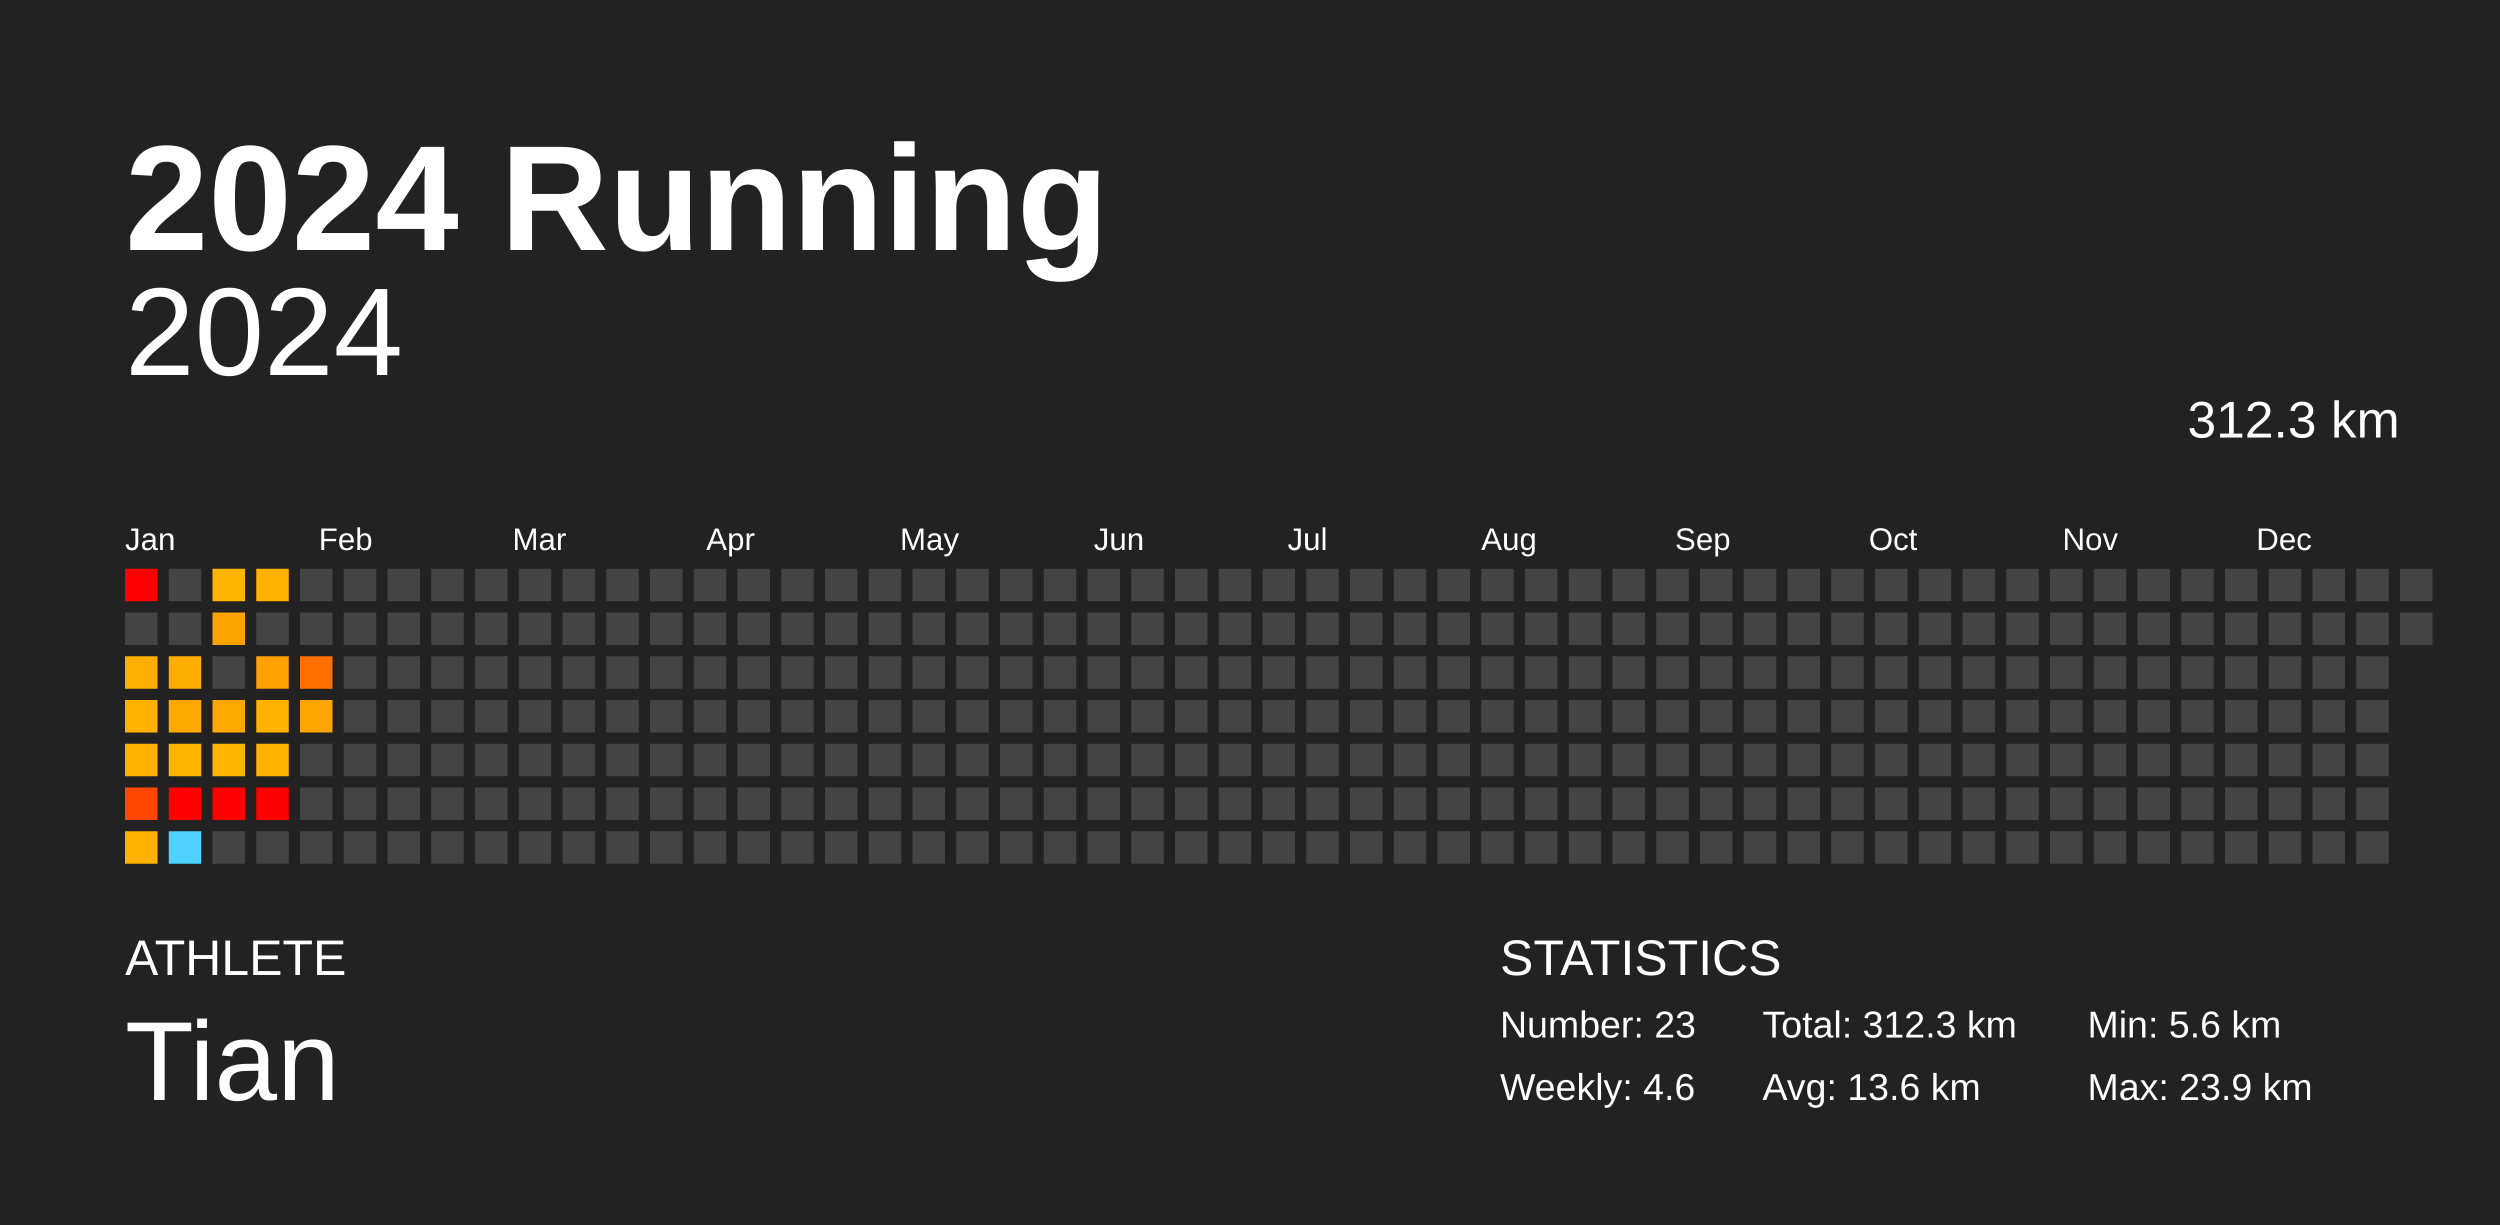
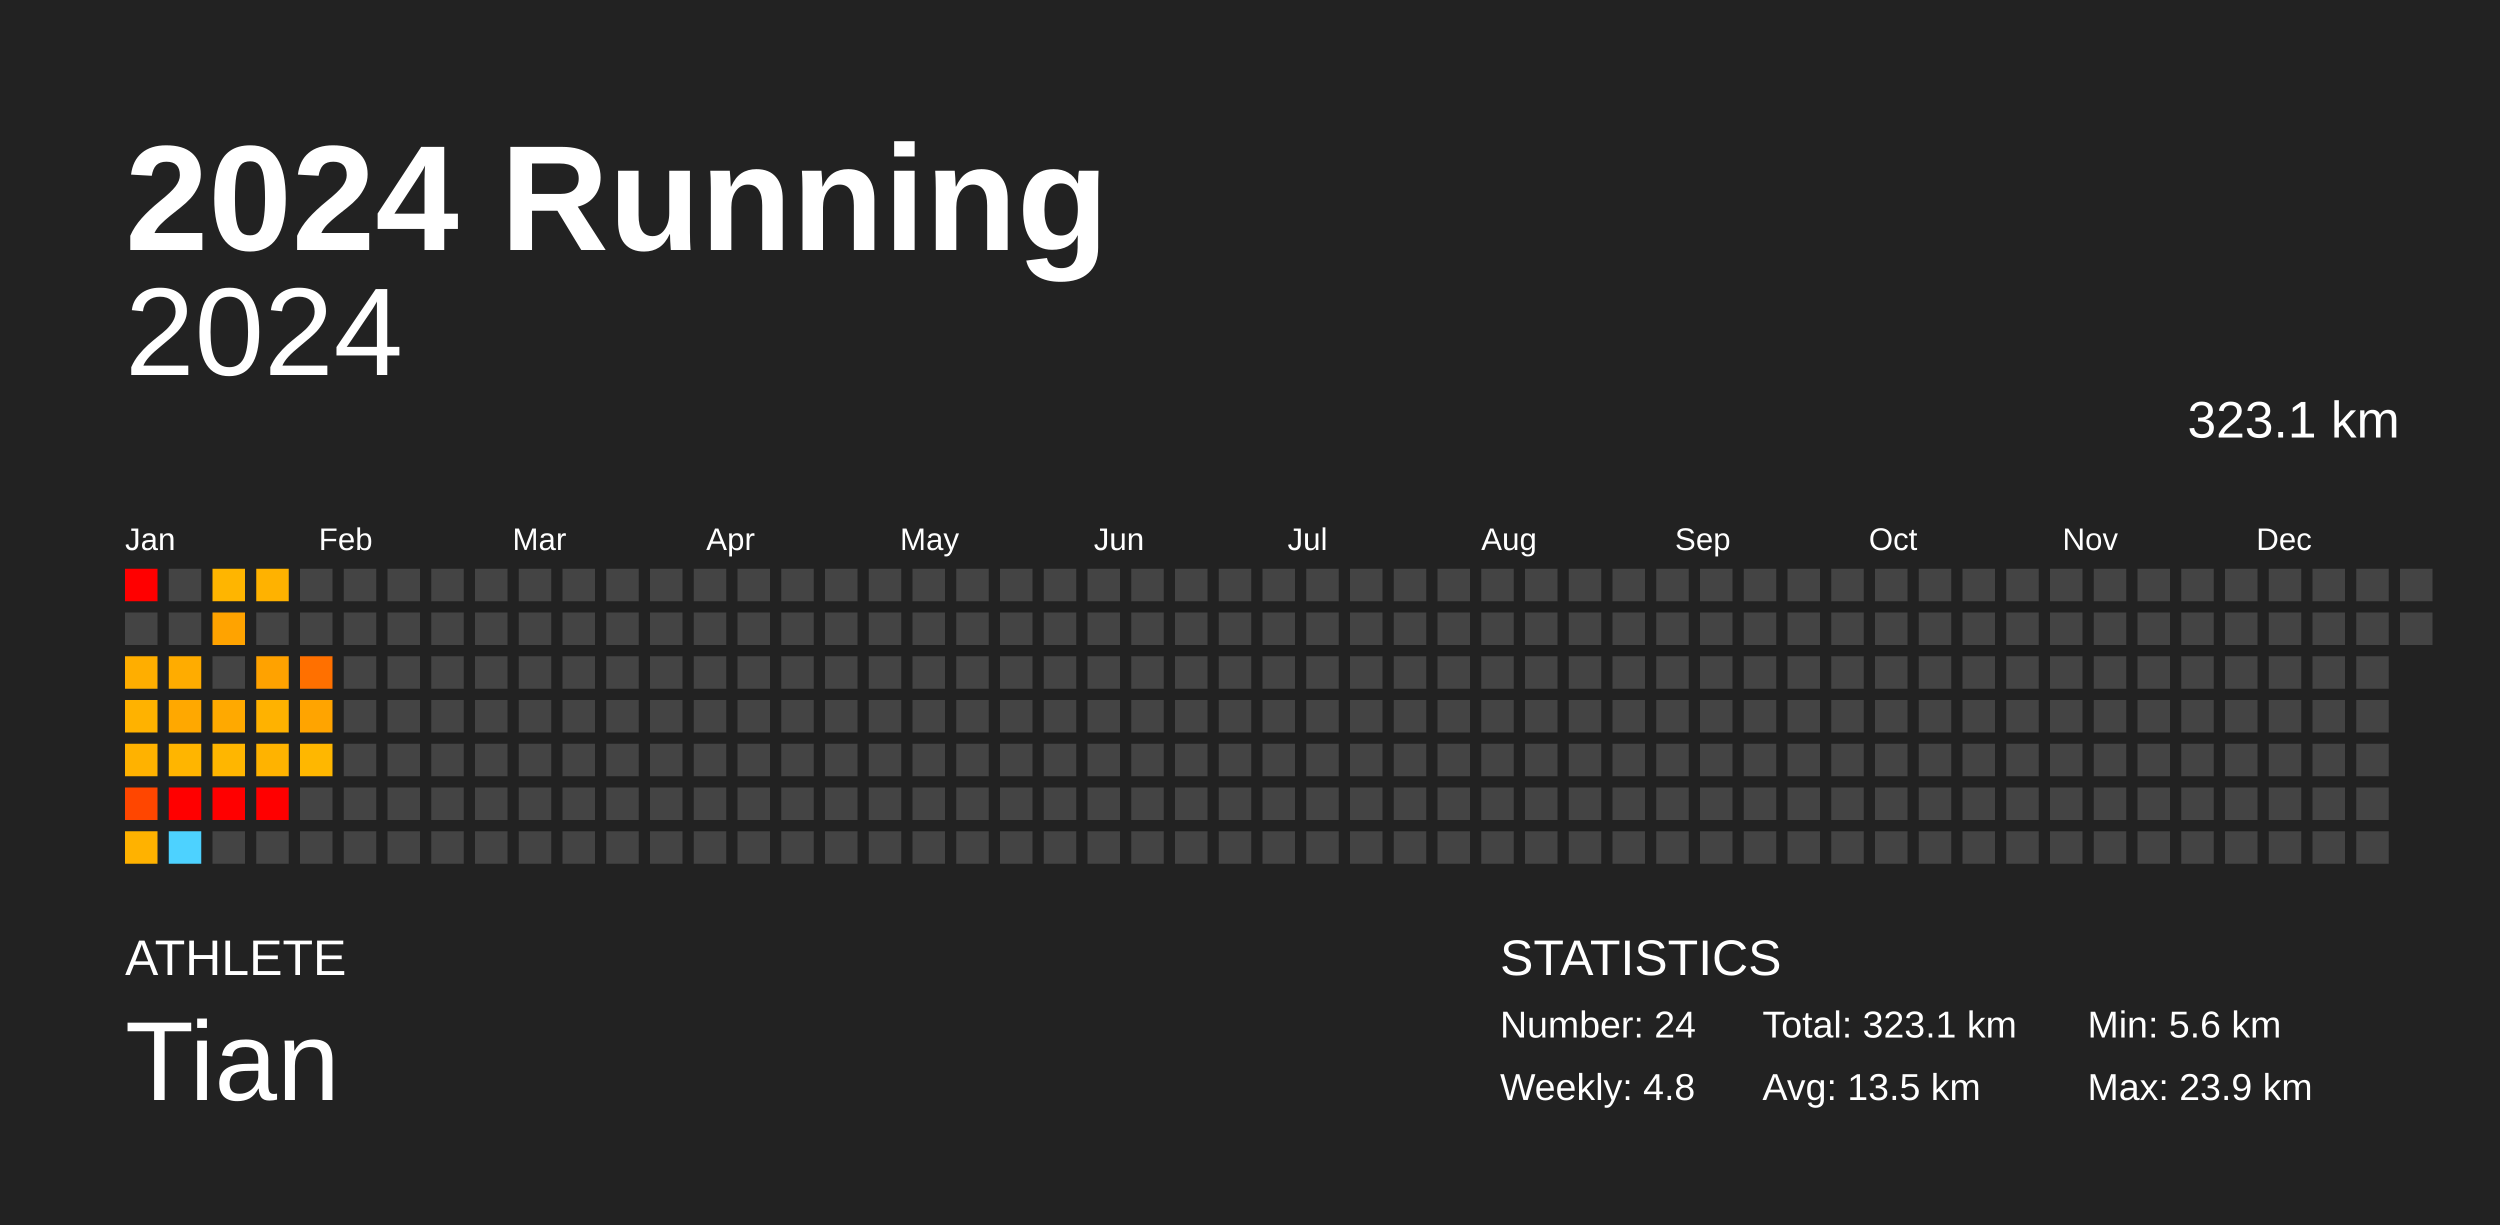
<svg xmlns="http://www.w3.org/2000/svg" baseProfile="full" height="98mm" version="1.1" viewBox="0,0,200,98" width="200mm">
  <defs />
  <rect fill="#222222" height="98" width="200" x="0" y="0" />
  <text fill="#FFFFFF" style="font-size:12px; font-family:Arial; font-weight:bold;" x="10" y="20">2024 Running</text>
  <text fill="#FFFFFF" style="font-size:4px; font-family:Arial" x="10" y="78">ATHLETE</text>
  <text fill="#FFFFFF" style="font-size:9px; font-family:Arial" x="10" y="88">Tian</text>
  <text fill="#FFFFFF" style="font-size:4px; font-family:Arial" x="120" y="78">STATISTICS</text>
-   <text fill="#FFFFFF" style="font-size:3px; font-family:Arial" x="120" y="83">Number: 23</text>
-   <text fill="#FFFFFF" style="font-size:3px; font-family:Arial" x="120" y="88">Weekly: 4.6</text>
-   <text fill="#FFFFFF" style="font-size:3px; font-family:Arial" x="141" y="83">Total: 312.3 km</text>
-   <text fill="#FFFFFF" style="font-size:3px; font-family:Arial" x="141" y="88">Avg: 13.6 km</text>
+   <text fill="#FFFFFF" style="font-size:3px; font-family:Arial" x="120" y="83">Number: 24</text>
+   <text fill="#FFFFFF" style="font-size:3px; font-family:Arial" x="120" y="88">Weekly: 4.8</text>
+   <text fill="#FFFFFF" style="font-size:3px; font-family:Arial" x="141" y="83">Total: 323.1 km</text>
+   <text fill="#FFFFFF" style="font-size:3px; font-family:Arial" x="141" y="88">Avg: 13.5 km</text>
  <text fill="#FFFFFF" style="font-size:3px; font-family:Arial" x="167" y="83">Min: 5.6 km</text>
  <text fill="#FFFFFF" style="font-size:3px; font-family:Arial" x="167" y="88">Max: 23.9 km</text>
  <text alignment-baseline="hanging" fill="#FFFFFF" style="font-size:10.0px; font-family:Arial;" x="10" y="30">2024</text>
-   <text alignment-baseline="hanging" fill="#FFFFFF" style="font-size:4.125px; font-family:Arial;" x="175" y="35">312.3 km</text>
+   <text alignment-baseline="hanging" fill="#FFFFFF" style="font-size:4.125px; font-family:Arial;" x="175" y="35">323.1 km</text>
  <text fill="#FFFFFF" style="font-size:2.5px; font-family:Arial" x="10.0" y="44">Jan</text>
  <text fill="#FFFFFF" style="font-size:2.5px; font-family:Arial" x="25.5" y="44">Feb</text>
  <text fill="#FFFFFF" style="font-size:2.5px; font-family:Arial" x="41.0" y="44">Mar</text>
  <text fill="#FFFFFF" style="font-size:2.5px; font-family:Arial" x="56.5" y="44">Apr</text>
  <text fill="#FFFFFF" style="font-size:2.5px; font-family:Arial" x="72.0" y="44">May</text>
  <text fill="#FFFFFF" style="font-size:2.5px; font-family:Arial" x="87.5" y="44">Jun</text>
  <text fill="#FFFFFF" style="font-size:2.5px; font-family:Arial" x="103.0" y="44">Jul</text>
  <text fill="#FFFFFF" style="font-size:2.5px; font-family:Arial" x="118.5" y="44">Aug</text>
  <text fill="#FFFFFF" style="font-size:2.5px; font-family:Arial" x="134.0" y="44">Sep</text>
  <text fill="#FFFFFF" style="font-size:2.5px; font-family:Arial" x="149.5" y="44">Oct</text>
  <text fill="#FFFFFF" style="font-size:2.5px; font-family:Arial" x="165.0" y="44">Nov</text>
  <text fill="#FFFFFF" style="font-size:2.5px; font-family:Arial" x="180.5" y="44">Dec</text>
  <rect fill="red" height="2.6" width="2.6" x="10.0" y="45.5" />
  <rect fill="#444444" height="2.6" width="2.6" x="10.0" y="49.0" />
  <rect fill="#ffae00" height="2.6" width="2.6" x="10.0" y="52.5" />
  <rect fill="#ffb200" height="2.6" width="2.6" x="10.0" y="56.0" />
  <rect fill="#ffb200" height="2.6" width="2.6" x="10.0" y="59.5" />
  <rect fill="#ff4600" height="2.6" width="2.6" x="10.0" y="63.0" />
  <rect fill="#ffb200" height="2.6" width="2.6" x="10.0" y="66.5" />
  <rect fill="#444444" height="2.6" width="2.6" x="13.5" y="45.5" />
  <rect fill="#444444" height="2.6" width="2.6" x="13.5" y="49.0" />
  <rect fill="#ffac00" height="2.6" width="2.6" x="13.5" y="52.5" />
  <rect fill="#ffa800" height="2.6" width="2.6" x="13.5" y="56.0" />
  <rect fill="#ffb500" height="2.6" width="2.6" x="13.5" y="59.5" />
  <rect fill="red" height="2.6" width="2.6" x="13.5" y="63.0" />
  <rect fill="#4dd2ff" height="2.6" width="2.6" x="13.5" y="66.5" />
  <rect fill="#ffb500" height="2.6" width="2.6" x="17.0" y="45.5" />
  <rect fill="#ffa300" height="2.6" width="2.6" x="17.0" y="49.0" />
  <rect fill="#444444" height="2.6" width="2.6" x="17.0" y="52.5" />
  <rect fill="#ffa900" height="2.6" width="2.6" x="17.0" y="56.0" />
  <rect fill="#ffb600" height="2.6" width="2.6" x="17.0" y="59.5" />
  <rect fill="red" height="2.6" width="2.6" x="17.0" y="63.0" />
  <rect fill="#444444" height="2.6" width="2.6" x="17.0" y="66.5" />
  <rect fill="#ffb200" height="2.6" width="2.6" x="20.5" y="45.5" />
  <rect fill="#444444" height="2.6" width="2.6" x="20.5" y="49.0" />
  <rect fill="#ffa200" height="2.6" width="2.6" x="20.5" y="52.5" />
  <rect fill="#ffb200" height="2.6" width="2.6" x="20.5" y="56.0" />
  <rect fill="#ffb300" height="2.6" width="2.6" x="20.5" y="59.5" />
  <rect fill="red" height="2.6" width="2.6" x="20.5" y="63.0" />
  <rect fill="#444444" height="2.6" width="2.6" x="20.5" y="66.5" />
  <rect fill="#444444" height="2.6" width="2.6" x="24.0" y="45.5" />
  <rect fill="#444444" height="2.6" width="2.6" x="24.0" y="49.0" />
  <rect fill="#ff7000" height="2.6" width="2.6" x="24.0" y="52.5" />
  <rect fill="#ffa400" height="2.6" width="2.6" x="24.0" y="56.0" />
-   <rect fill="#444444" height="2.6" width="2.6" x="24.0" y="59.5" />
+   <rect fill="#ffb700" height="2.6" width="2.6" x="24.0" y="59.5" />
  <rect fill="#444444" height="2.6" width="2.6" x="24.0" y="63.0" />
  <rect fill="#444444" height="2.6" width="2.6" x="24.0" y="66.5" />
  <rect fill="#444444" height="2.6" width="2.6" x="27.5" y="45.5" />
  <rect fill="#444444" height="2.6" width="2.6" x="27.5" y="49.0" />
  <rect fill="#444444" height="2.6" width="2.6" x="27.5" y="52.5" />
  <rect fill="#444444" height="2.6" width="2.6" x="27.5" y="56.0" />
  <rect fill="#444444" height="2.6" width="2.6" x="27.5" y="59.5" />
  <rect fill="#444444" height="2.6" width="2.6" x="27.5" y="63.0" />
  <rect fill="#444444" height="2.6" width="2.6" x="27.5" y="66.5" />
  <rect fill="#444444" height="2.6" width="2.6" x="31.0" y="45.5" />
  <rect fill="#444444" height="2.6" width="2.6" x="31.0" y="49.0" />
  <rect fill="#444444" height="2.6" width="2.6" x="31.0" y="52.5" />
  <rect fill="#444444" height="2.6" width="2.6" x="31.0" y="56.0" />
  <rect fill="#444444" height="2.6" width="2.6" x="31.0" y="59.5" />
  <rect fill="#444444" height="2.6" width="2.6" x="31.0" y="63.0" />
  <rect fill="#444444" height="2.6" width="2.6" x="31.0" y="66.5" />
  <rect fill="#444444" height="2.6" width="2.6" x="34.5" y="45.5" />
  <rect fill="#444444" height="2.6" width="2.6" x="34.5" y="49.0" />
  <rect fill="#444444" height="2.6" width="2.6" x="34.5" y="52.5" />
  <rect fill="#444444" height="2.6" width="2.6" x="34.5" y="56.0" />
  <rect fill="#444444" height="2.6" width="2.6" x="34.5" y="59.5" />
  <rect fill="#444444" height="2.6" width="2.6" x="34.5" y="63.0" />
  <rect fill="#444444" height="2.6" width="2.6" x="34.5" y="66.5" />
  <rect fill="#444444" height="2.6" width="2.6" x="38.0" y="45.5" />
  <rect fill="#444444" height="2.6" width="2.6" x="38.0" y="49.0" />
  <rect fill="#444444" height="2.6" width="2.6" x="38.0" y="52.5" />
  <rect fill="#444444" height="2.6" width="2.6" x="38.0" y="56.0" />
  <rect fill="#444444" height="2.6" width="2.6" x="38.0" y="59.5" />
  <rect fill="#444444" height="2.6" width="2.6" x="38.0" y="63.0" />
  <rect fill="#444444" height="2.6" width="2.6" x="38.0" y="66.5" />
  <rect fill="#444444" height="2.6" width="2.6" x="41.5" y="45.5" />
  <rect fill="#444444" height="2.6" width="2.6" x="41.5" y="49.0" />
  <rect fill="#444444" height="2.6" width="2.6" x="41.5" y="52.5" />
  <rect fill="#444444" height="2.6" width="2.6" x="41.5" y="56.0" />
  <rect fill="#444444" height="2.6" width="2.6" x="41.5" y="59.5" />
  <rect fill="#444444" height="2.6" width="2.6" x="41.5" y="63.0" />
  <rect fill="#444444" height="2.6" width="2.6" x="41.5" y="66.5" />
  <rect fill="#444444" height="2.6" width="2.6" x="45.0" y="45.5" />
  <rect fill="#444444" height="2.6" width="2.6" x="45.0" y="49.0" />
  <rect fill="#444444" height="2.6" width="2.6" x="45.0" y="52.5" />
  <rect fill="#444444" height="2.6" width="2.6" x="45.0" y="56.0" />
  <rect fill="#444444" height="2.6" width="2.6" x="45.0" y="59.5" />
  <rect fill="#444444" height="2.6" width="2.6" x="45.0" y="63.0" />
  <rect fill="#444444" height="2.6" width="2.6" x="45.0" y="66.5" />
  <rect fill="#444444" height="2.6" width="2.6" x="48.5" y="45.5" />
  <rect fill="#444444" height="2.6" width="2.6" x="48.5" y="49.0" />
  <rect fill="#444444" height="2.6" width="2.6" x="48.5" y="52.5" />
  <rect fill="#444444" height="2.6" width="2.6" x="48.5" y="56.0" />
  <rect fill="#444444" height="2.6" width="2.6" x="48.5" y="59.5" />
  <rect fill="#444444" height="2.6" width="2.6" x="48.5" y="63.0" />
  <rect fill="#444444" height="2.6" width="2.6" x="48.5" y="66.5" />
  <rect fill="#444444" height="2.6" width="2.6" x="52.0" y="45.5" />
  <rect fill="#444444" height="2.6" width="2.6" x="52.0" y="49.0" />
  <rect fill="#444444" height="2.6" width="2.6" x="52.0" y="52.5" />
  <rect fill="#444444" height="2.6" width="2.6" x="52.0" y="56.0" />
  <rect fill="#444444" height="2.6" width="2.6" x="52.0" y="59.5" />
  <rect fill="#444444" height="2.6" width="2.6" x="52.0" y="63.0" />
  <rect fill="#444444" height="2.6" width="2.6" x="52.0" y="66.5" />
  <rect fill="#444444" height="2.6" width="2.6" x="55.5" y="45.5" />
  <rect fill="#444444" height="2.6" width="2.6" x="55.5" y="49.0" />
  <rect fill="#444444" height="2.6" width="2.6" x="55.5" y="52.5" />
  <rect fill="#444444" height="2.6" width="2.6" x="55.5" y="56.0" />
  <rect fill="#444444" height="2.6" width="2.6" x="55.5" y="59.5" />
  <rect fill="#444444" height="2.6" width="2.6" x="55.5" y="63.0" />
  <rect fill="#444444" height="2.6" width="2.6" x="55.5" y="66.5" />
  <rect fill="#444444" height="2.6" width="2.6" x="59.0" y="45.5" />
  <rect fill="#444444" height="2.6" width="2.6" x="59.0" y="49.0" />
  <rect fill="#444444" height="2.6" width="2.6" x="59.0" y="52.5" />
  <rect fill="#444444" height="2.6" width="2.6" x="59.0" y="56.0" />
  <rect fill="#444444" height="2.6" width="2.6" x="59.0" y="59.5" />
  <rect fill="#444444" height="2.6" width="2.6" x="59.0" y="63.0" />
  <rect fill="#444444" height="2.6" width="2.6" x="59.0" y="66.5" />
  <rect fill="#444444" height="2.6" width="2.6" x="62.5" y="45.5" />
  <rect fill="#444444" height="2.6" width="2.6" x="62.5" y="49.0" />
  <rect fill="#444444" height="2.6" width="2.6" x="62.5" y="52.5" />
  <rect fill="#444444" height="2.6" width="2.6" x="62.5" y="56.0" />
  <rect fill="#444444" height="2.6" width="2.6" x="62.5" y="59.5" />
  <rect fill="#444444" height="2.6" width="2.6" x="62.5" y="63.0" />
  <rect fill="#444444" height="2.6" width="2.6" x="62.5" y="66.5" />
  <rect fill="#444444" height="2.6" width="2.6" x="66.0" y="45.5" />
  <rect fill="#444444" height="2.6" width="2.6" x="66.0" y="49.0" />
  <rect fill="#444444" height="2.6" width="2.6" x="66.0" y="52.5" />
  <rect fill="#444444" height="2.6" width="2.6" x="66.0" y="56.0" />
  <rect fill="#444444" height="2.6" width="2.6" x="66.0" y="59.5" />
  <rect fill="#444444" height="2.6" width="2.6" x="66.0" y="63.0" />
  <rect fill="#444444" height="2.6" width="2.6" x="66.0" y="66.5" />
  <rect fill="#444444" height="2.6" width="2.6" x="69.5" y="45.5" />
  <rect fill="#444444" height="2.6" width="2.6" x="69.5" y="49.0" />
  <rect fill="#444444" height="2.6" width="2.6" x="69.5" y="52.5" />
  <rect fill="#444444" height="2.6" width="2.6" x="69.5" y="56.0" />
  <rect fill="#444444" height="2.6" width="2.6" x="69.5" y="59.5" />
  <rect fill="#444444" height="2.6" width="2.6" x="69.5" y="63.0" />
  <rect fill="#444444" height="2.6" width="2.6" x="69.5" y="66.5" />
  <rect fill="#444444" height="2.6" width="2.6" x="73.0" y="45.5" />
  <rect fill="#444444" height="2.6" width="2.6" x="73.0" y="49.0" />
  <rect fill="#444444" height="2.6" width="2.6" x="73.0" y="52.5" />
  <rect fill="#444444" height="2.6" width="2.6" x="73.0" y="56.0" />
  <rect fill="#444444" height="2.6" width="2.6" x="73.0" y="59.5" />
  <rect fill="#444444" height="2.6" width="2.6" x="73.0" y="63.0" />
  <rect fill="#444444" height="2.6" width="2.6" x="73.0" y="66.5" />
  <rect fill="#444444" height="2.6" width="2.6" x="76.5" y="45.5" />
  <rect fill="#444444" height="2.6" width="2.6" x="76.5" y="49.0" />
  <rect fill="#444444" height="2.6" width="2.6" x="76.5" y="52.5" />
  <rect fill="#444444" height="2.6" width="2.6" x="76.5" y="56.0" />
  <rect fill="#444444" height="2.6" width="2.6" x="76.5" y="59.5" />
  <rect fill="#444444" height="2.6" width="2.6" x="76.5" y="63.0" />
  <rect fill="#444444" height="2.6" width="2.6" x="76.5" y="66.5" />
  <rect fill="#444444" height="2.6" width="2.6" x="80.0" y="45.5" />
  <rect fill="#444444" height="2.6" width="2.6" x="80.0" y="49.0" />
  <rect fill="#444444" height="2.6" width="2.6" x="80.0" y="52.5" />
  <rect fill="#444444" height="2.6" width="2.6" x="80.0" y="56.0" />
  <rect fill="#444444" height="2.6" width="2.6" x="80.0" y="59.5" />
  <rect fill="#444444" height="2.6" width="2.6" x="80.0" y="63.0" />
  <rect fill="#444444" height="2.6" width="2.6" x="80.0" y="66.5" />
  <rect fill="#444444" height="2.6" width="2.6" x="83.5" y="45.5" />
  <rect fill="#444444" height="2.6" width="2.6" x="83.5" y="49.0" />
  <rect fill="#444444" height="2.6" width="2.6" x="83.5" y="52.5" />
  <rect fill="#444444" height="2.6" width="2.6" x="83.5" y="56.0" />
  <rect fill="#444444" height="2.6" width="2.6" x="83.5" y="59.5" />
  <rect fill="#444444" height="2.6" width="2.6" x="83.5" y="63.0" />
  <rect fill="#444444" height="2.6" width="2.6" x="83.5" y="66.5" />
  <rect fill="#444444" height="2.6" width="2.6" x="87.0" y="45.5" />
  <rect fill="#444444" height="2.6" width="2.6" x="87.0" y="49.0" />
  <rect fill="#444444" height="2.6" width="2.6" x="87.0" y="52.5" />
  <rect fill="#444444" height="2.6" width="2.6" x="87.0" y="56.0" />
  <rect fill="#444444" height="2.6" width="2.6" x="87.0" y="59.5" />
  <rect fill="#444444" height="2.6" width="2.6" x="87.0" y="63.0" />
  <rect fill="#444444" height="2.6" width="2.6" x="87.0" y="66.5" />
  <rect fill="#444444" height="2.6" width="2.6" x="90.5" y="45.5" />
  <rect fill="#444444" height="2.6" width="2.6" x="90.5" y="49.0" />
  <rect fill="#444444" height="2.6" width="2.6" x="90.5" y="52.5" />
  <rect fill="#444444" height="2.6" width="2.6" x="90.5" y="56.0" />
  <rect fill="#444444" height="2.6" width="2.6" x="90.5" y="59.5" />
  <rect fill="#444444" height="2.6" width="2.6" x="90.5" y="63.0" />
  <rect fill="#444444" height="2.6" width="2.6" x="90.5" y="66.5" />
  <rect fill="#444444" height="2.6" width="2.6" x="94.0" y="45.5" />
  <rect fill="#444444" height="2.6" width="2.6" x="94.0" y="49.0" />
  <rect fill="#444444" height="2.6" width="2.6" x="94.0" y="52.5" />
  <rect fill="#444444" height="2.6" width="2.6" x="94.0" y="56.0" />
  <rect fill="#444444" height="2.6" width="2.6" x="94.0" y="59.5" />
  <rect fill="#444444" height="2.6" width="2.6" x="94.0" y="63.0" />
  <rect fill="#444444" height="2.6" width="2.6" x="94.0" y="66.5" />
  <rect fill="#444444" height="2.6" width="2.6" x="97.5" y="45.5" />
  <rect fill="#444444" height="2.6" width="2.6" x="97.5" y="49.0" />
  <rect fill="#444444" height="2.6" width="2.6" x="97.5" y="52.5" />
  <rect fill="#444444" height="2.6" width="2.6" x="97.5" y="56.0" />
  <rect fill="#444444" height="2.6" width="2.6" x="97.5" y="59.5" />
  <rect fill="#444444" height="2.6" width="2.6" x="97.5" y="63.0" />
  <rect fill="#444444" height="2.6" width="2.6" x="97.5" y="66.5" />
  <rect fill="#444444" height="2.6" width="2.6" x="101.0" y="45.5" />
  <rect fill="#444444" height="2.6" width="2.6" x="101.0" y="49.0" />
  <rect fill="#444444" height="2.6" width="2.6" x="101.0" y="52.5" />
  <rect fill="#444444" height="2.6" width="2.6" x="101.0" y="56.0" />
  <rect fill="#444444" height="2.6" width="2.6" x="101.0" y="59.5" />
  <rect fill="#444444" height="2.6" width="2.6" x="101.0" y="63.0" />
  <rect fill="#444444" height="2.6" width="2.6" x="101.0" y="66.5" />
  <rect fill="#444444" height="2.6" width="2.6" x="104.5" y="45.5" />
  <rect fill="#444444" height="2.6" width="2.6" x="104.5" y="49.0" />
  <rect fill="#444444" height="2.6" width="2.6" x="104.5" y="52.5" />
  <rect fill="#444444" height="2.6" width="2.6" x="104.5" y="56.0" />
  <rect fill="#444444" height="2.6" width="2.6" x="104.5" y="59.5" />
  <rect fill="#444444" height="2.6" width="2.6" x="104.5" y="63.0" />
  <rect fill="#444444" height="2.6" width="2.6" x="104.5" y="66.5" />
  <rect fill="#444444" height="2.6" width="2.6" x="108.0" y="45.5" />
  <rect fill="#444444" height="2.6" width="2.6" x="108.0" y="49.0" />
  <rect fill="#444444" height="2.6" width="2.6" x="108.0" y="52.5" />
  <rect fill="#444444" height="2.6" width="2.6" x="108.0" y="56.0" />
  <rect fill="#444444" height="2.6" width="2.6" x="108.0" y="59.5" />
  <rect fill="#444444" height="2.6" width="2.6" x="108.0" y="63.0" />
  <rect fill="#444444" height="2.6" width="2.6" x="108.0" y="66.5" />
  <rect fill="#444444" height="2.6" width="2.6" x="111.5" y="45.5" />
  <rect fill="#444444" height="2.6" width="2.6" x="111.5" y="49.0" />
  <rect fill="#444444" height="2.6" width="2.6" x="111.5" y="52.5" />
  <rect fill="#444444" height="2.6" width="2.6" x="111.5" y="56.0" />
  <rect fill="#444444" height="2.6" width="2.6" x="111.5" y="59.5" />
  <rect fill="#444444" height="2.6" width="2.6" x="111.5" y="63.0" />
  <rect fill="#444444" height="2.6" width="2.6" x="111.5" y="66.5" />
  <rect fill="#444444" height="2.6" width="2.6" x="115.0" y="45.5" />
  <rect fill="#444444" height="2.6" width="2.6" x="115.0" y="49.0" />
  <rect fill="#444444" height="2.6" width="2.6" x="115.0" y="52.5" />
  <rect fill="#444444" height="2.6" width="2.6" x="115.0" y="56.0" />
  <rect fill="#444444" height="2.6" width="2.6" x="115.0" y="59.5" />
  <rect fill="#444444" height="2.6" width="2.6" x="115.0" y="63.0" />
  <rect fill="#444444" height="2.6" width="2.6" x="115.0" y="66.5" />
  <rect fill="#444444" height="2.6" width="2.6" x="118.5" y="45.5" />
  <rect fill="#444444" height="2.6" width="2.6" x="118.5" y="49.0" />
  <rect fill="#444444" height="2.6" width="2.6" x="118.5" y="52.5" />
  <rect fill="#444444" height="2.6" width="2.6" x="118.5" y="56.0" />
  <rect fill="#444444" height="2.6" width="2.6" x="118.5" y="59.5" />
  <rect fill="#444444" height="2.6" width="2.6" x="118.5" y="63.0" />
  <rect fill="#444444" height="2.6" width="2.6" x="118.5" y="66.5" />
  <rect fill="#444444" height="2.6" width="2.6" x="122.0" y="45.5" />
  <rect fill="#444444" height="2.6" width="2.6" x="122.0" y="49.0" />
  <rect fill="#444444" height="2.6" width="2.6" x="122.0" y="52.5" />
  <rect fill="#444444" height="2.6" width="2.6" x="122.0" y="56.0" />
  <rect fill="#444444" height="2.6" width="2.6" x="122.0" y="59.5" />
  <rect fill="#444444" height="2.6" width="2.6" x="122.0" y="63.0" />
  <rect fill="#444444" height="2.6" width="2.6" x="122.0" y="66.5" />
  <rect fill="#444444" height="2.6" width="2.6" x="125.5" y="45.5" />
  <rect fill="#444444" height="2.6" width="2.6" x="125.5" y="49.0" />
  <rect fill="#444444" height="2.6" width="2.6" x="125.5" y="52.5" />
  <rect fill="#444444" height="2.6" width="2.6" x="125.5" y="56.0" />
  <rect fill="#444444" height="2.6" width="2.6" x="125.5" y="59.5" />
  <rect fill="#444444" height="2.6" width="2.6" x="125.5" y="63.0" />
  <rect fill="#444444" height="2.6" width="2.6" x="125.5" y="66.5" />
  <rect fill="#444444" height="2.6" width="2.6" x="129.0" y="45.5" />
  <rect fill="#444444" height="2.6" width="2.6" x="129.0" y="49.0" />
  <rect fill="#444444" height="2.6" width="2.6" x="129.0" y="52.5" />
  <rect fill="#444444" height="2.6" width="2.6" x="129.0" y="56.0" />
  <rect fill="#444444" height="2.6" width="2.6" x="129.0" y="59.5" />
  <rect fill="#444444" height="2.6" width="2.6" x="129.0" y="63.0" />
  <rect fill="#444444" height="2.6" width="2.6" x="129.0" y="66.5" />
  <rect fill="#444444" height="2.6" width="2.6" x="132.5" y="45.5" />
  <rect fill="#444444" height="2.6" width="2.6" x="132.5" y="49.0" />
  <rect fill="#444444" height="2.6" width="2.6" x="132.5" y="52.5" />
  <rect fill="#444444" height="2.6" width="2.6" x="132.5" y="56.0" />
  <rect fill="#444444" height="2.6" width="2.6" x="132.5" y="59.5" />
  <rect fill="#444444" height="2.6" width="2.6" x="132.5" y="63.0" />
  <rect fill="#444444" height="2.6" width="2.6" x="132.5" y="66.5" />
  <rect fill="#444444" height="2.6" width="2.6" x="136.0" y="45.5" />
  <rect fill="#444444" height="2.6" width="2.6" x="136.0" y="49.0" />
  <rect fill="#444444" height="2.6" width="2.6" x="136.0" y="52.5" />
  <rect fill="#444444" height="2.6" width="2.6" x="136.0" y="56.0" />
  <rect fill="#444444" height="2.6" width="2.6" x="136.0" y="59.5" />
  <rect fill="#444444" height="2.6" width="2.6" x="136.0" y="63.0" />
  <rect fill="#444444" height="2.6" width="2.6" x="136.0" y="66.5" />
  <rect fill="#444444" height="2.6" width="2.6" x="139.5" y="45.5" />
  <rect fill="#444444" height="2.6" width="2.6" x="139.5" y="49.0" />
  <rect fill="#444444" height="2.6" width="2.6" x="139.5" y="52.5" />
  <rect fill="#444444" height="2.6" width="2.6" x="139.5" y="56.0" />
  <rect fill="#444444" height="2.6" width="2.6" x="139.5" y="59.5" />
  <rect fill="#444444" height="2.6" width="2.6" x="139.5" y="63.0" />
  <rect fill="#444444" height="2.6" width="2.6" x="139.5" y="66.5" />
  <rect fill="#444444" height="2.6" width="2.6" x="143.0" y="45.5" />
  <rect fill="#444444" height="2.6" width="2.6" x="143.0" y="49.0" />
  <rect fill="#444444" height="2.6" width="2.6" x="143.0" y="52.5" />
  <rect fill="#444444" height="2.6" width="2.6" x="143.0" y="56.0" />
  <rect fill="#444444" height="2.6" width="2.6" x="143.0" y="59.5" />
  <rect fill="#444444" height="2.6" width="2.6" x="143.0" y="63.0" />
  <rect fill="#444444" height="2.6" width="2.6" x="143.0" y="66.5" />
  <rect fill="#444444" height="2.6" width="2.6" x="146.5" y="45.5" />
  <rect fill="#444444" height="2.6" width="2.6" x="146.5" y="49.0" />
  <rect fill="#444444" height="2.6" width="2.6" x="146.5" y="52.5" />
  <rect fill="#444444" height="2.6" width="2.6" x="146.5" y="56.0" />
  <rect fill="#444444" height="2.6" width="2.6" x="146.5" y="59.5" />
  <rect fill="#444444" height="2.6" width="2.6" x="146.5" y="63.0" />
  <rect fill="#444444" height="2.6" width="2.6" x="146.5" y="66.5" />
  <rect fill="#444444" height="2.6" width="2.6" x="150.0" y="45.5" />
  <rect fill="#444444" height="2.6" width="2.6" x="150.0" y="49.0" />
  <rect fill="#444444" height="2.6" width="2.6" x="150.0" y="52.5" />
  <rect fill="#444444" height="2.6" width="2.6" x="150.0" y="56.0" />
  <rect fill="#444444" height="2.6" width="2.6" x="150.0" y="59.5" />
  <rect fill="#444444" height="2.6" width="2.6" x="150.0" y="63.0" />
  <rect fill="#444444" height="2.6" width="2.6" x="150.0" y="66.5" />
  <rect fill="#444444" height="2.6" width="2.6" x="153.5" y="45.5" />
  <rect fill="#444444" height="2.6" width="2.6" x="153.5" y="49.0" />
  <rect fill="#444444" height="2.6" width="2.6" x="153.5" y="52.5" />
  <rect fill="#444444" height="2.6" width="2.6" x="153.5" y="56.0" />
  <rect fill="#444444" height="2.6" width="2.6" x="153.5" y="59.5" />
  <rect fill="#444444" height="2.6" width="2.6" x="153.5" y="63.0" />
  <rect fill="#444444" height="2.6" width="2.6" x="153.5" y="66.5" />
  <rect fill="#444444" height="2.6" width="2.6" x="157.0" y="45.5" />
  <rect fill="#444444" height="2.6" width="2.6" x="157.0" y="49.0" />
  <rect fill="#444444" height="2.6" width="2.6" x="157.0" y="52.5" />
  <rect fill="#444444" height="2.6" width="2.6" x="157.0" y="56.0" />
  <rect fill="#444444" height="2.6" width="2.6" x="157.0" y="59.5" />
  <rect fill="#444444" height="2.6" width="2.6" x="157.0" y="63.0" />
  <rect fill="#444444" height="2.6" width="2.6" x="157.0" y="66.5" />
  <rect fill="#444444" height="2.6" width="2.6" x="160.5" y="45.5" />
  <rect fill="#444444" height="2.6" width="2.6" x="160.5" y="49.0" />
  <rect fill="#444444" height="2.6" width="2.6" x="160.5" y="52.5" />
  <rect fill="#444444" height="2.6" width="2.6" x="160.5" y="56.0" />
  <rect fill="#444444" height="2.6" width="2.6" x="160.5" y="59.5" />
  <rect fill="#444444" height="2.6" width="2.6" x="160.5" y="63.0" />
  <rect fill="#444444" height="2.6" width="2.6" x="160.5" y="66.5" />
  <rect fill="#444444" height="2.6" width="2.6" x="164.0" y="45.5" />
  <rect fill="#444444" height="2.6" width="2.6" x="164.0" y="49.0" />
  <rect fill="#444444" height="2.6" width="2.6" x="164.0" y="52.5" />
  <rect fill="#444444" height="2.6" width="2.6" x="164.0" y="56.0" />
  <rect fill="#444444" height="2.6" width="2.6" x="164.0" y="59.5" />
  <rect fill="#444444" height="2.6" width="2.6" x="164.0" y="63.0" />
  <rect fill="#444444" height="2.6" width="2.6" x="164.0" y="66.5" />
  <rect fill="#444444" height="2.6" width="2.6" x="167.5" y="45.5" />
  <rect fill="#444444" height="2.6" width="2.6" x="167.5" y="49.0" />
  <rect fill="#444444" height="2.6" width="2.6" x="167.5" y="52.5" />
  <rect fill="#444444" height="2.6" width="2.6" x="167.5" y="56.0" />
  <rect fill="#444444" height="2.6" width="2.6" x="167.5" y="59.5" />
  <rect fill="#444444" height="2.6" width="2.6" x="167.5" y="63.0" />
  <rect fill="#444444" height="2.6" width="2.6" x="167.5" y="66.5" />
  <rect fill="#444444" height="2.6" width="2.6" x="171.0" y="45.5" />
  <rect fill="#444444" height="2.6" width="2.6" x="171.0" y="49.0" />
  <rect fill="#444444" height="2.6" width="2.6" x="171.0" y="52.5" />
  <rect fill="#444444" height="2.6" width="2.6" x="171.0" y="56.0" />
  <rect fill="#444444" height="2.6" width="2.6" x="171.0" y="59.5" />
  <rect fill="#444444" height="2.6" width="2.6" x="171.0" y="63.0" />
  <rect fill="#444444" height="2.6" width="2.6" x="171.0" y="66.5" />
  <rect fill="#444444" height="2.6" width="2.6" x="174.5" y="45.5" />
  <rect fill="#444444" height="2.6" width="2.6" x="174.5" y="49.0" />
  <rect fill="#444444" height="2.6" width="2.6" x="174.5" y="52.5" />
  <rect fill="#444444" height="2.6" width="2.6" x="174.5" y="56.0" />
  <rect fill="#444444" height="2.6" width="2.6" x="174.5" y="59.5" />
  <rect fill="#444444" height="2.6" width="2.6" x="174.5" y="63.0" />
  <rect fill="#444444" height="2.6" width="2.6" x="174.5" y="66.5" />
  <rect fill="#444444" height="2.6" width="2.6" x="178.0" y="45.5" />
  <rect fill="#444444" height="2.6" width="2.6" x="178.0" y="49.0" />
  <rect fill="#444444" height="2.6" width="2.6" x="178.0" y="52.5" />
  <rect fill="#444444" height="2.6" width="2.6" x="178.0" y="56.0" />
  <rect fill="#444444" height="2.6" width="2.6" x="178.0" y="59.5" />
  <rect fill="#444444" height="2.6" width="2.6" x="178.0" y="63.0" />
  <rect fill="#444444" height="2.6" width="2.6" x="178.0" y="66.5" />
  <rect fill="#444444" height="2.6" width="2.6" x="181.5" y="45.5" />
  <rect fill="#444444" height="2.6" width="2.6" x="181.5" y="49.0" />
  <rect fill="#444444" height="2.6" width="2.6" x="181.5" y="52.5" />
  <rect fill="#444444" height="2.6" width="2.6" x="181.5" y="56.0" />
  <rect fill="#444444" height="2.6" width="2.6" x="181.5" y="59.5" />
  <rect fill="#444444" height="2.6" width="2.6" x="181.5" y="63.0" />
  <rect fill="#444444" height="2.6" width="2.6" x="181.5" y="66.5" />
  <rect fill="#444444" height="2.6" width="2.6" x="185.0" y="45.5" />
  <rect fill="#444444" height="2.6" width="2.6" x="185.0" y="49.0" />
  <rect fill="#444444" height="2.6" width="2.6" x="185.0" y="52.5" />
  <rect fill="#444444" height="2.6" width="2.6" x="185.0" y="56.0" />
  <rect fill="#444444" height="2.6" width="2.6" x="185.0" y="59.5" />
  <rect fill="#444444" height="2.6" width="2.6" x="185.0" y="63.0" />
  <rect fill="#444444" height="2.6" width="2.6" x="185.0" y="66.5" />
  <rect fill="#444444" height="2.6" width="2.6" x="188.5" y="45.5" />
  <rect fill="#444444" height="2.6" width="2.6" x="188.5" y="49.0" />
  <rect fill="#444444" height="2.6" width="2.6" x="188.5" y="52.5" />
  <rect fill="#444444" height="2.6" width="2.6" x="188.5" y="56.0" />
  <rect fill="#444444" height="2.6" width="2.6" x="188.5" y="59.5" />
  <rect fill="#444444" height="2.6" width="2.6" x="188.5" y="63.0" />
  <rect fill="#444444" height="2.6" width="2.6" x="188.5" y="66.5" />
  <rect fill="#444444" height="2.6" width="2.6" x="192.0" y="45.5" />
  <rect fill="#444444" height="2.6" width="2.6" x="192.0" y="49.0" />
</svg>
